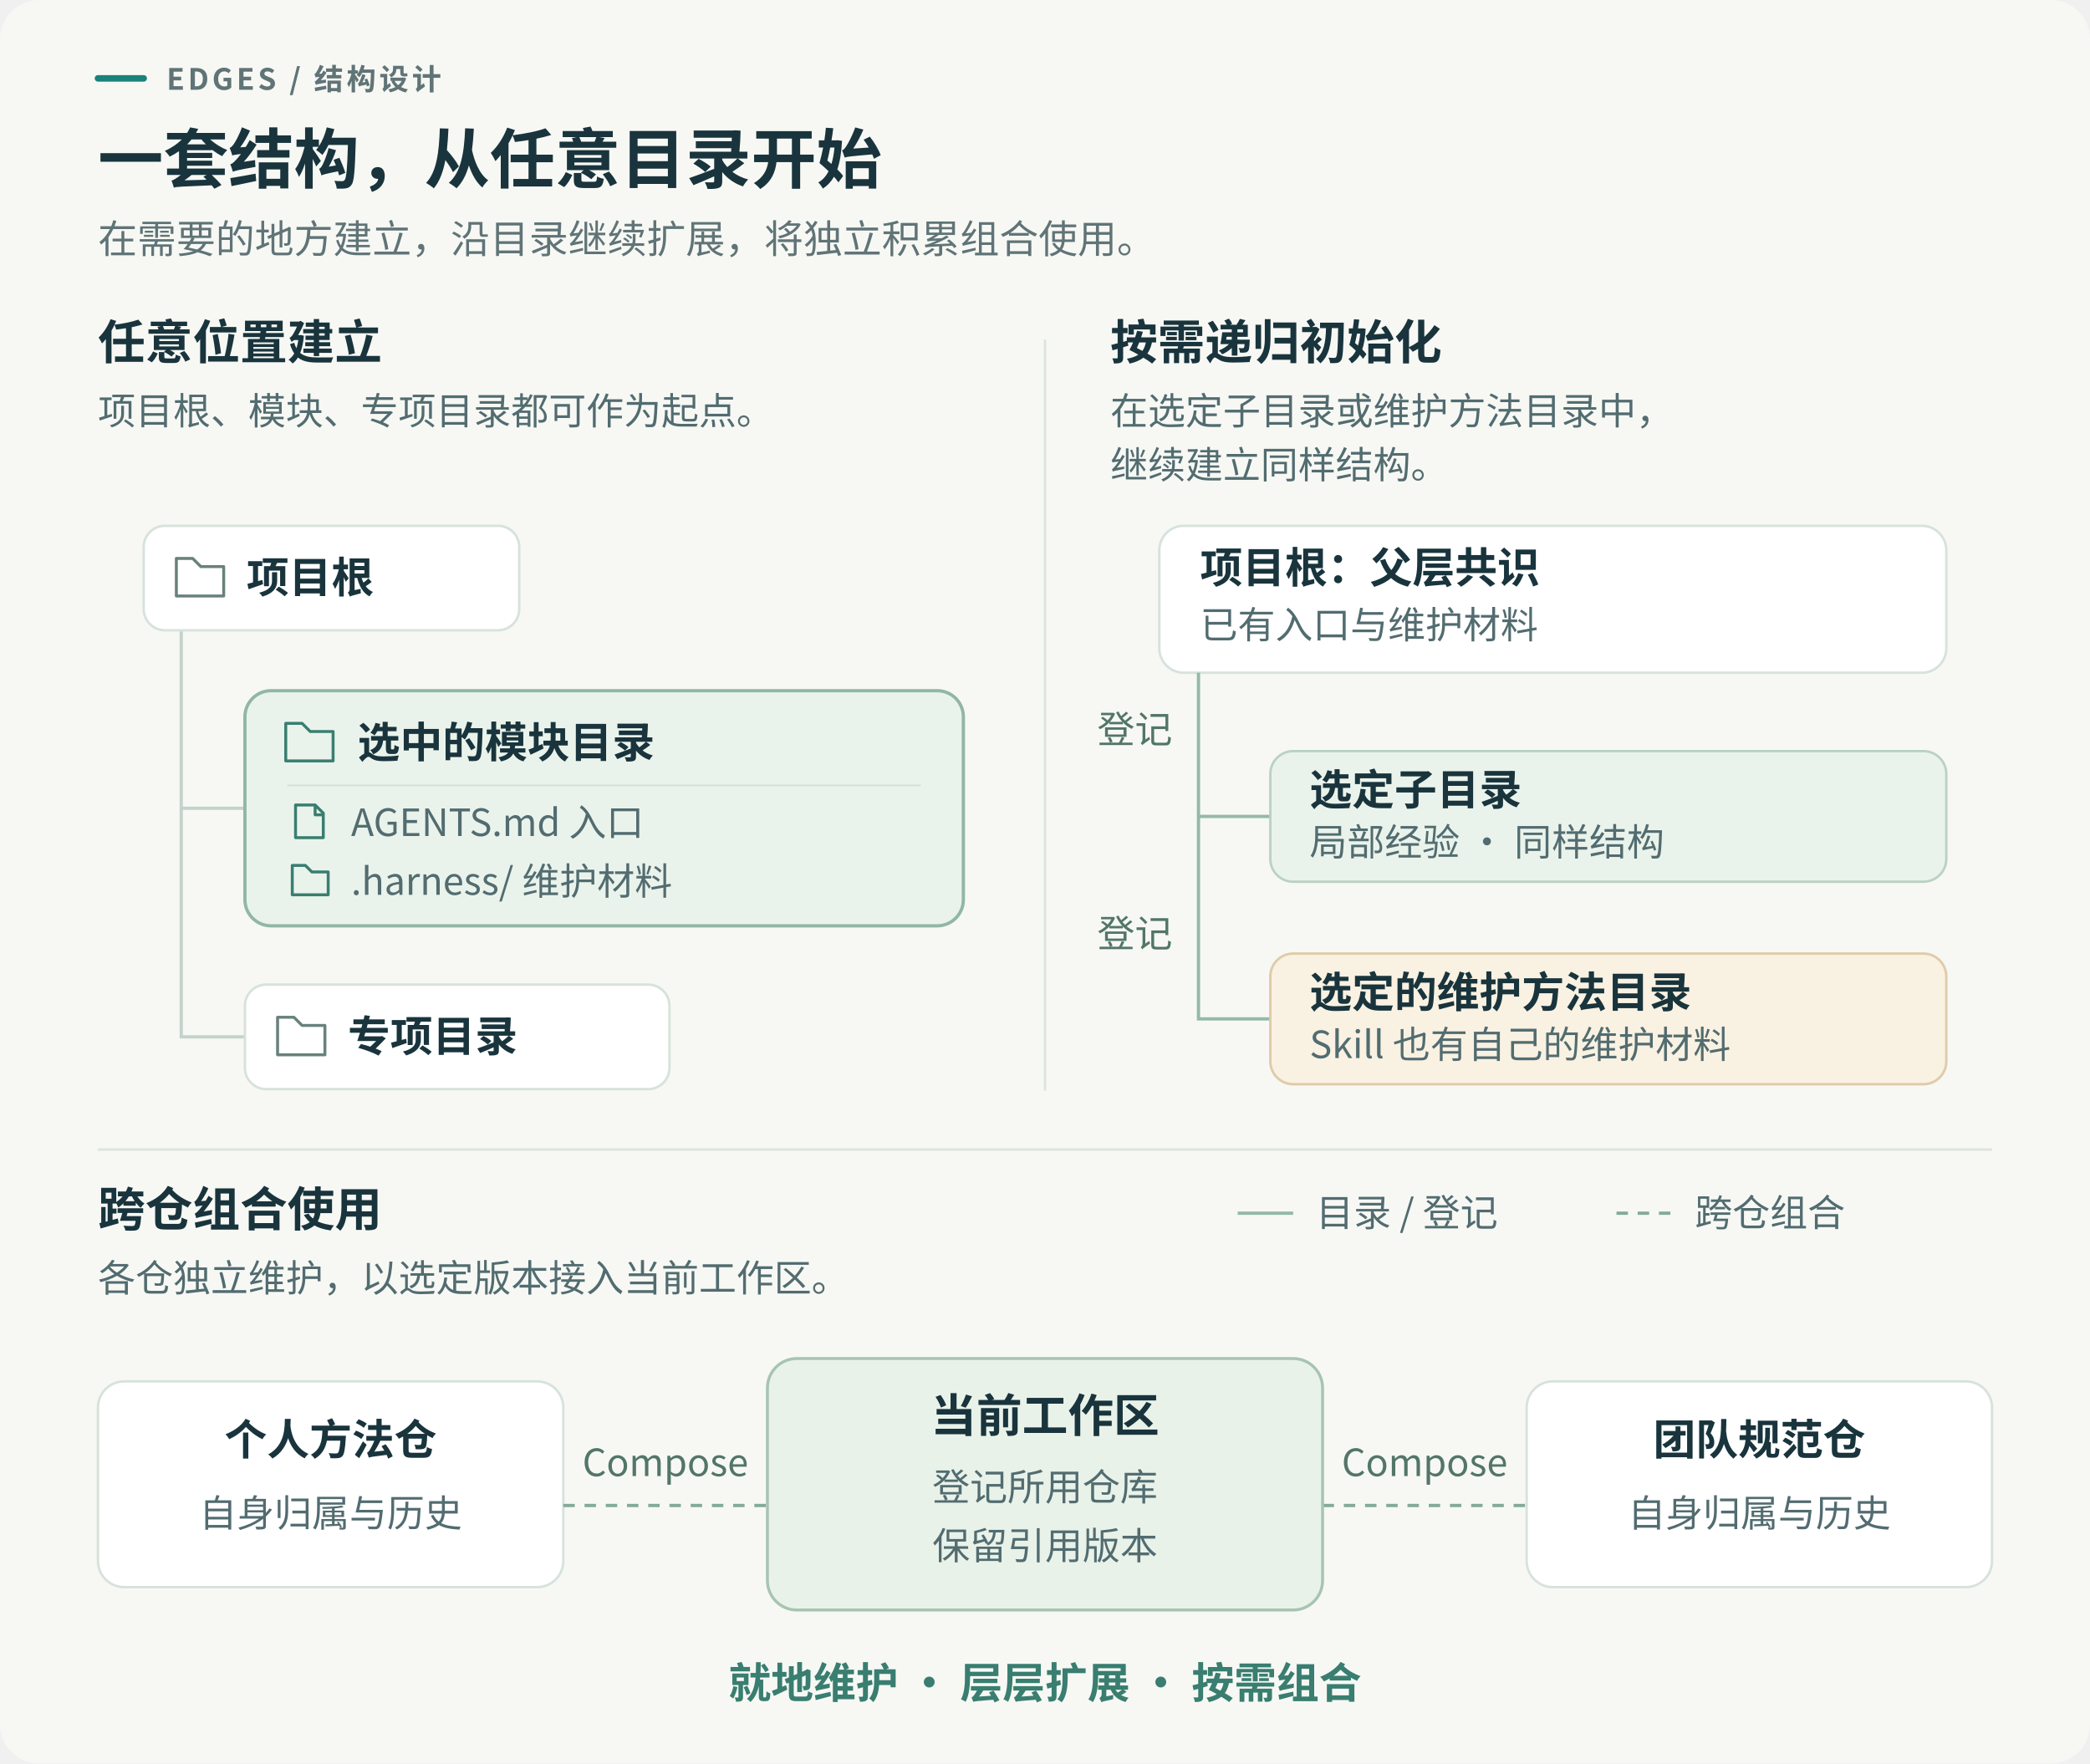
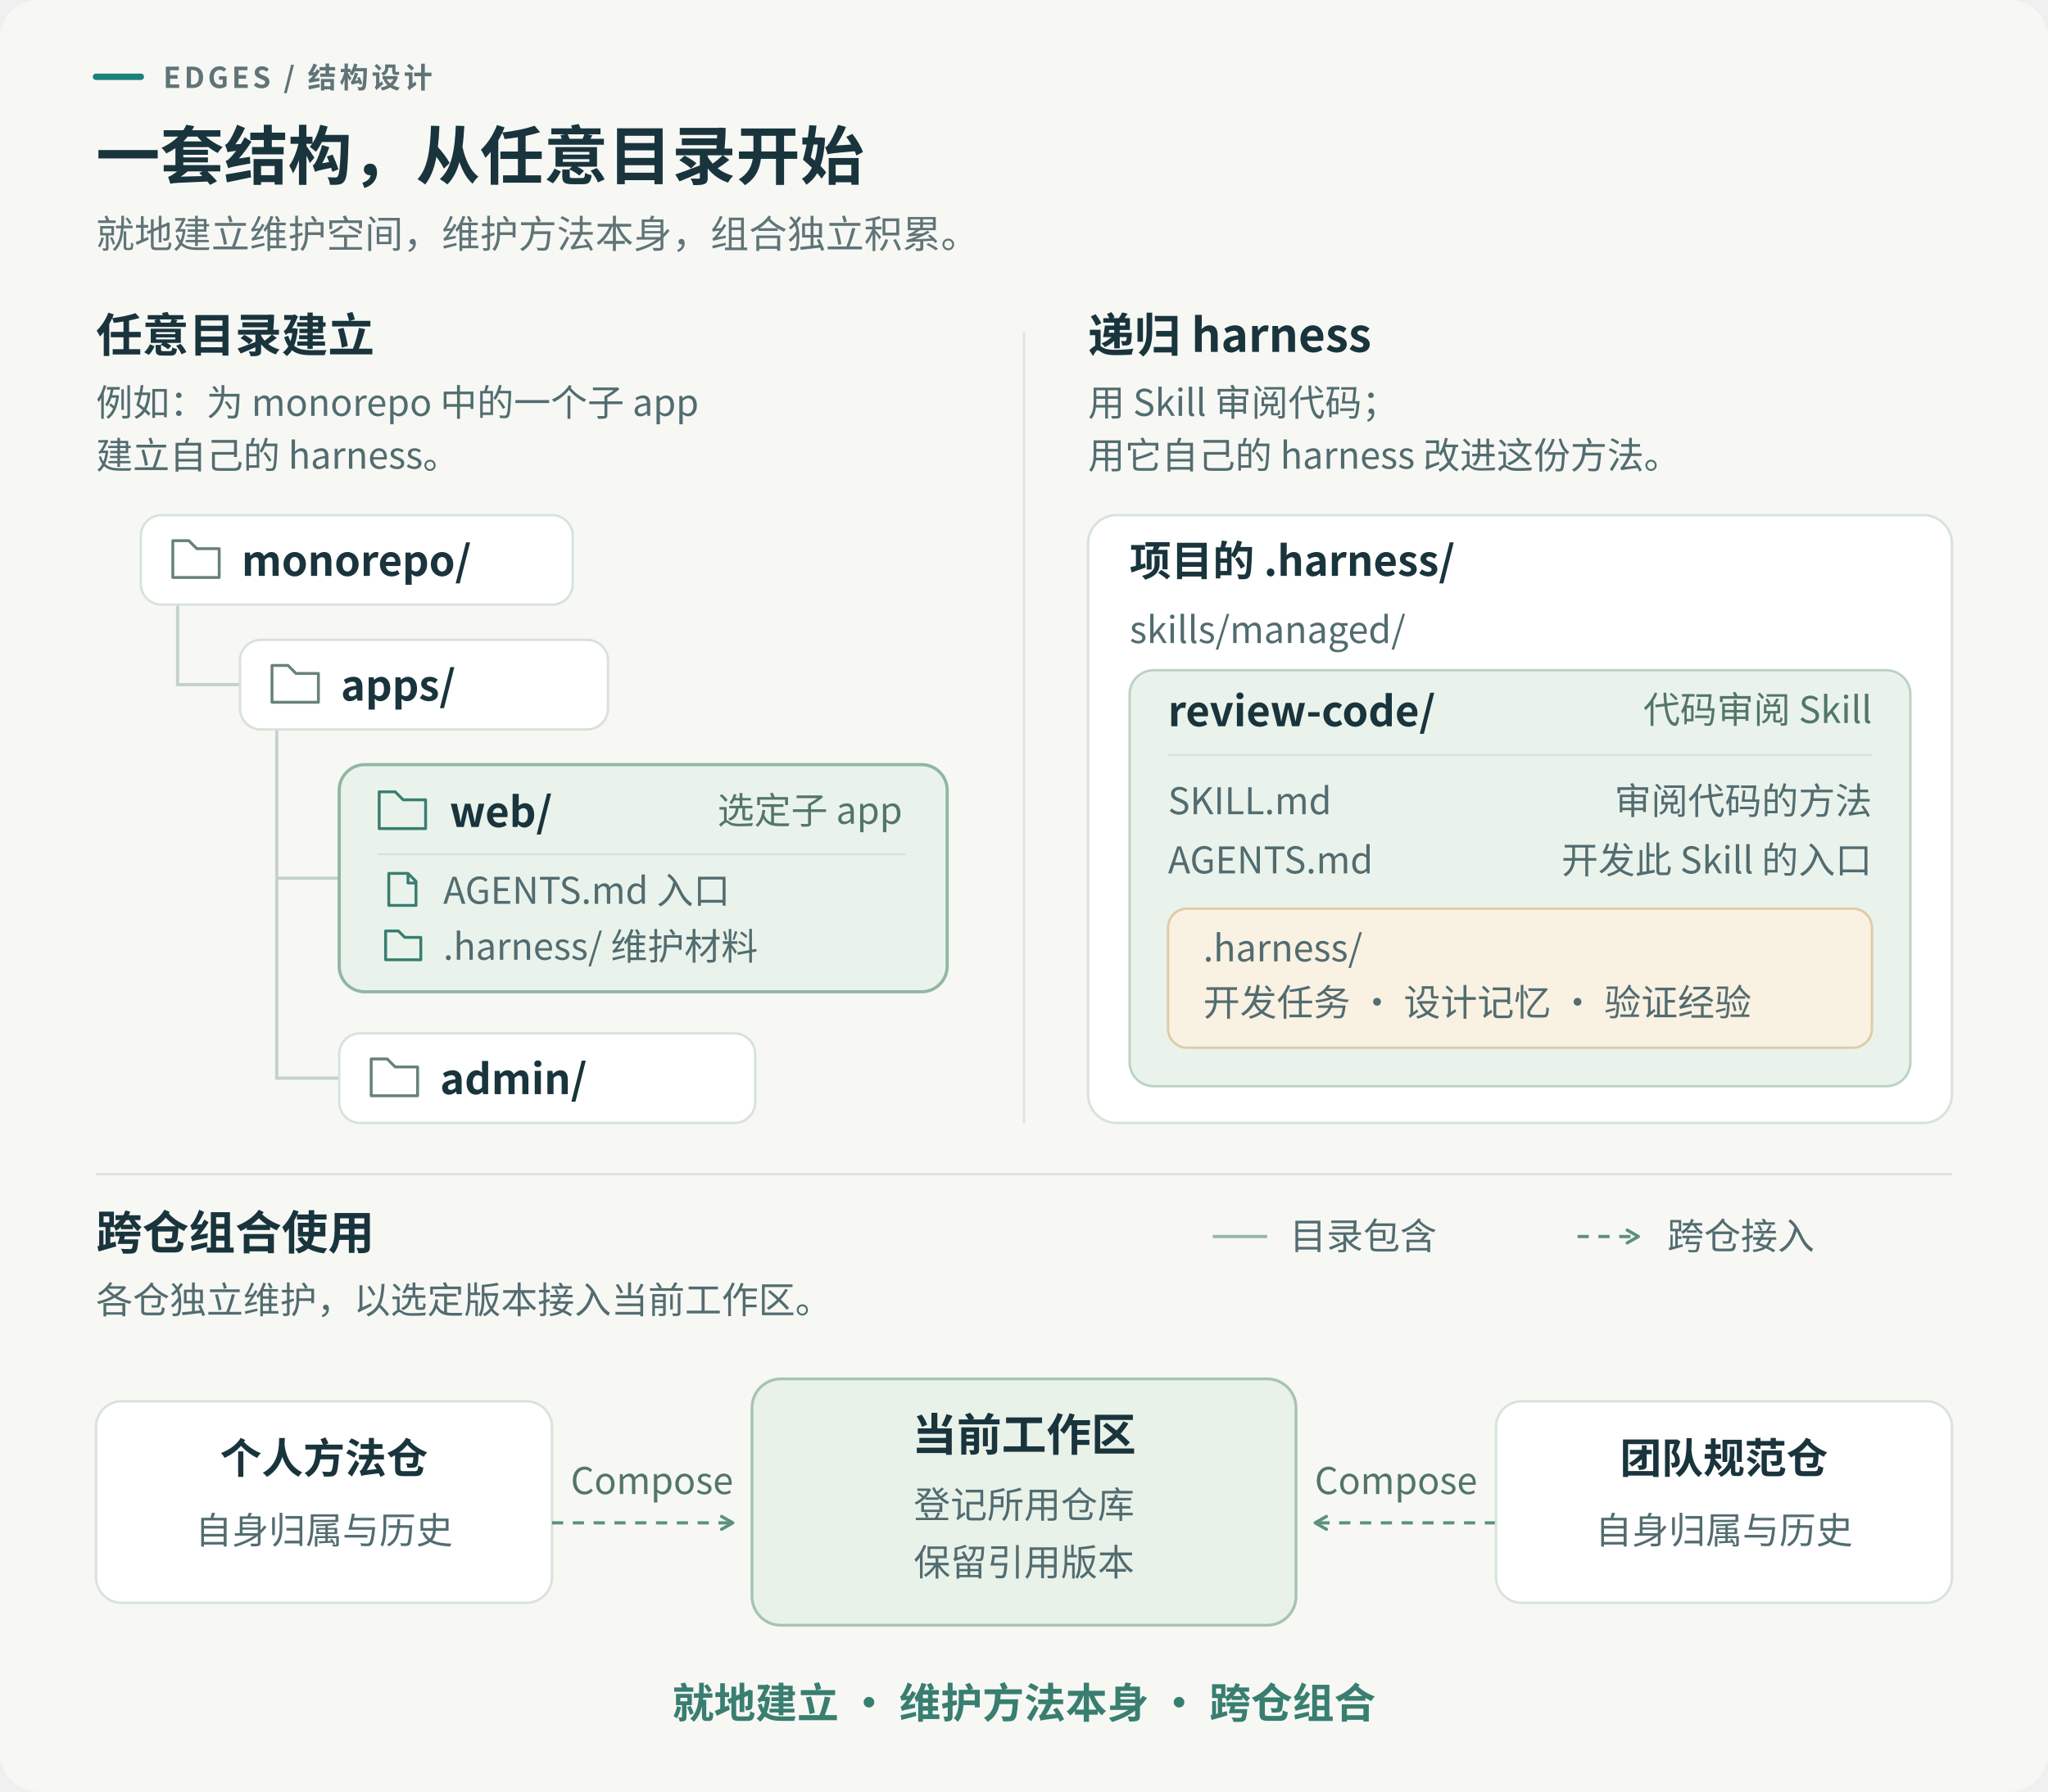
- <svg xmlns="http://www.w3.org/2000/svg" width="1280" height="1080" viewBox="0 0 1280 1080" role="img" aria-labelledby="title description">
+ <svg xmlns="http://www.w3.org/2000/svg" width="1280" height="1120" viewBox="0 0 1280 1120" role="img" aria-labelledby="title description">
  <defs>
    <style>
      text { font-family: -apple-system, BlinkMacSystemFont, "Segoe UI", "PingFang SC", "Microsoft YaHei", "Noto Sans CJK SC", sans-serif; }
      .ink { fill: #19343c; }
      .muted { fill: #607477; }
      .heading { font-size: 29px; font-weight: 650; fill: #19343c; }
      .node-title { font-size: 26px; font-weight: 600; fill: #19343c; }
      .body { font-size: 23px; fill: #526c70; }
      .plain-node { fill: #ffffff; stroke: #d7e2dc; stroke-width: 1.5; }
      .folder { fill: none; stroke: #68817c; stroke-width: 1.8; stroke-linecap: round; stroke-linejoin: round; }
      .selected-folder { fill: none; stroke: #397e70; stroke-width: 1.8; stroke-linecap: round; stroke-linejoin: round; }
    </style>
+     <marker id="compose-arrow" markerWidth="11" markerHeight="10" refX="8" refY="5" orient="auto" markerUnits="userSpaceOnUse">
+       <path d="m1 1 7 4-7 4" fill="none" stroke="#5a927c" stroke-width="2" stroke-linecap="round" stroke-linejoin="round" />
+     </marker>
  </defs>
-   <rect width="1280" height="1080" rx="24" fill="#f7f8f4" />
+   <rect width="1280" height="1120" rx="24" fill="#f7f8f4" />
  <path d="M60 48h28" stroke="#1b817b" stroke-width="4" stroke-linecap="round" />
  <text x="102" y="55" class="muted" font-size="18" font-weight="600" letter-spacing="2">EDGES / 结构设计</text>
  <text x="60" y="112" class="ink" font-size="40" font-weight="650">一套结构，从任意目录开始</text>
-   <text x="60" y="155" class="muted" font-size="24">在需要的地方建立，沿目录继续扩展，将独立积累组合使用。</text>
-   <text x="60" y="220" class="heading">任意位置建立</text>
-   <text x="60" y="260" class="body">项目根、模块、专项目录都可作为起点。</text>
-   <text x="680" y="220" class="heading">按需递归初始化</text>
-   <text x="680" y="260" class="body">在选定子目录或维护方法目录中，</text>
-   <text x="680" y="293" class="body">继续建立同样结构。</text>
-   <path d="M640 208v460" stroke="#dce5dd" stroke-width="1.5" />
-   <path d="M111 386v249h39M111 495h39" fill="none" stroke="#c4d2cb" stroke-width="2" />
-   <rect x="88" y="322" width="230" height="64" rx="13" class="plain-node" />
-   <path d="M108 342h10l5 5h14v18h-29z" class="folder" />
-   <text x="151" y="363" class="node-title">项目根</text>
-   <rect x="150" y="423" width="440" height="144" rx="16" fill="#eaf3eb" stroke="#91b7a4" stroke-width="2" />
-   <path d="M175 443h10l5 5h14v18h-29z" class="selected-folder" />
-   <text x="219" y="464" class="node-title">选中的模块目录</text>
-   <path d="M176 481h388" stroke="#d1e1d5" stroke-width="1" />
-   <path d="M181 493h12l5 5v15h-17zM193 493v6h5" class="selected-folder" />
-   <text x="215" y="512" class="body">AGENTS.md 入口</text>
-   <path d="M179 530h8l4 4h10v14h-22z" class="selected-folder" />
-   <text x="215" y="548" class="body">.harness/ 维护材料</text>
-   <rect x="150" y="603" width="260" height="64" rx="13" class="plain-node" />
-   <path d="M170 623h10l5 5h14v18h-29z" class="folder" />
-   <text x="213" y="644" class="node-title">专项目录</text>
-   <rect x="710" y="322" width="482" height="90" rx="15" class="plain-node" />
-   <text x="735" y="357" class="node-title">项目根：父层共识</text>
-   <text x="735" y="391" class="body">已有入口与维护材料</text>
-   <path d="M734 412v212h44M734 500h44" fill="none" stroke="#94b9a7" stroke-width="2" />
-   <text x="718" y="455" fill="#527668" font-size="23" text-anchor="end">登记</text>
-   <text x="718" y="580" fill="#527668" font-size="23" text-anchor="end">登记</text>
-   <rect x="778" y="460" width="414" height="80" rx="14" fill="#eaf3eb" stroke="#bad2c2" stroke-width="1.5" />
-   <text x="802" y="493" class="node-title">选定子目录</text>
-   <text x="802" y="524" class="body">局部经验 · 同样结构</text>
-   <rect x="778" y="584" width="414" height="80" rx="14" fill="#f9f1e2" stroke="#dfcba9" stroke-width="1.5" />
-   <text x="802" y="617" class="node-title">选定的维护方法目录</text>
-   <text x="802" y="648" class="body">Skill 也有自己的维护材料</text>
-   <path d="M60 704h1160" stroke="#dce5dd" stroke-width="1.5" />
-   <text x="60" y="751" class="heading">跨仓组合使用</text>
-   <path d="M758 743h34" stroke="#94b9a7" stroke-width="2" />
-   <text x="806" y="751" class="body">目录 / 登记</text>
-   <path d="M990 743h34" stroke="#83aa98" stroke-width="2" stroke-dasharray="7 6" />
-   <text x="1038" y="751" class="body">跨仓组合</text>
-   <text x="60" y="791" class="body">各仓独立维护，以选定版本接入当前工作区。</text>
-   <rect x="60" y="846" width="285" height="126" rx="16" class="plain-node" />
-   <text x="202.5" y="891" class="node-title" text-anchor="middle">个人方法仓</text>
-   <text x="202.5" y="935" class="body" text-anchor="middle">自身归属与历史</text>
-   <path d="M345 922h125M810 922h125" fill="none" stroke="#83aa98" stroke-width="2" stroke-dasharray="7 6" />
-   <text x="407.5" y="904" fill="#527668" font-size="23" text-anchor="middle">Compose</text>
-   <text x="872.5" y="904" fill="#527668" font-size="23" text-anchor="middle">Compose</text>
-   <rect x="470" y="832" width="340" height="154" rx="18" fill="#e9f2e9" stroke="#a7c4b1" stroke-width="1.8" />
-   <text x="640" y="877" class="ink" font-size="28" font-weight="650" text-anchor="middle">当前工作区</text>
-   <text x="640" y="919" class="body" text-anchor="middle">登记所用仓库</text>
-   <text x="640" y="955" class="body" text-anchor="middle">保留引用版本</text>
-   <rect x="935" y="846" width="285" height="126" rx="16" class="plain-node" />
-   <text x="1077.5" y="891" class="node-title" text-anchor="middle">团队规范仓</text>
-   <text x="1077.5" y="935" class="body" text-anchor="middle">自身归属与历史</text>
-   <text x="640" y="1040" fill="#397e70" font-size="26" font-weight="600" text-anchor="middle">就地维护 · 层层扩展 · 按需组合</text>
+   <text x="60" y="155" class="muted" font-size="24">就地建立维护空间，维护方法本身，组合独立积累。</text>
+   <text x="60" y="220" class="heading">任意目录建立</text>
+   <text x="60" y="260" class="body">例如：为 monorepo 中的一个子 app</text>
+   <text x="60" y="293" class="body">建立自己的 harness。</text>
+   <text x="680" y="220" class="heading">递归 harness</text>
+   <text x="680" y="260" class="body">用 Skill 审阅代码；</text>
+   <text x="680" y="293" class="body">用它自己的 harness 改进这份方法。</text>
+   <path d="M640 208v494" stroke="#dce5dd" stroke-width="1.5" />
+   <path d="M111 378v50h39M173 456v218h39M173 549h39" fill="none" stroke="#c4d2cb" stroke-width="2" />
+   <rect x="88" y="322" width="270" height="56" rx="13" class="plain-node" />
+   <path d="M108 338h10l5 5h14v18h-29z" class="folder" />
+   <text x="151" y="360" class="node-title">monorepo/</text>
+   <rect x="150" y="400" width="230" height="56" rx="13" class="plain-node" />
+   <path d="M170 416h10l5 5h14v18h-29z" class="folder" />
+   <text x="213" y="438" class="node-title">apps/</text>
+   <rect x="212" y="478" width="380" height="142" rx="16" fill="#eaf3eb" stroke="#91b7a4" stroke-width="2" />
+   <path d="M237 495h10l5 5h14v18h-29z" class="selected-folder" />
+   <text x="281" y="517" class="node-title">web/</text>
+   <text x="564" y="515" fill="#527668" font-size="23" text-anchor="end">选定子 app</text>
+   <path d="M236 534h330" stroke="#d1e1d5" stroke-width="1" />
+   <path d="M243 546h12l5 5v15h-17zM255 546v6h5" class="selected-folder" />
+   <text x="277" y="565" class="body">AGENTS.md 入口</text>
+   <path d="M241 582h8l4 4h10v14h-22z" class="selected-folder" />
+   <text x="277" y="600" class="body">.harness/ 维护材料</text>
+   <rect x="212" y="646" width="260" height="56" rx="13" class="plain-node" />
+   <path d="M232 662h10l5 5h14v18h-29z" class="folder" />
+   <text x="275" y="684" class="node-title">admin/</text>
+   <rect x="680" y="322" width="540" height="380" rx="18" class="plain-node" />
+   <text x="706" y="360" class="node-title">项目的 .harness/</text>
+   <text x="706" y="402" class="body">skills/managed/</text>
+   <rect x="706" y="419" width="488" height="260" rx="15" fill="#eaf3eb" stroke="#bad2c2" stroke-width="1.5" />
+   <text x="730" y="454" class="node-title">review-code/</text>
+   <text x="1170" y="452" fill="#527668" font-size="23" text-anchor="end">代码审阅 Skill</text>
+   <path d="M730 472h440" stroke="#d1e1d5" stroke-width="1" />
+   <text x="730" y="509" class="body">SKILL.md</text>
+   <text x="1170" y="509" class="body" text-anchor="end">审阅代码的方法</text>
+   <text x="730" y="546" class="body">AGENTS.md</text>
+   <text x="1170" y="546" class="body" text-anchor="end">开发此 Skill 的入口</text>
+   <rect x="730" y="568" width="440" height="87" rx="12" fill="#f9f1e2" stroke="#dfcba9" stroke-width="1.5" />
+   <text x="752" y="601" class="body">.harness/</text>
+   <text x="752" y="635" class="body">开发任务 · 设计记忆 · 验证经验</text>
+   <path d="M60 734h1160" stroke="#dce5dd" stroke-width="1.5" />
+   <text x="60" y="781" class="heading">跨仓组合使用</text>
+   <path d="M758 773h34" stroke="#94b9a7" stroke-width="2" />
+   <text x="806" y="781" class="body">目录包含</text>
+   <path d="M986 773h38" stroke="#5a927c" stroke-width="2" stroke-dasharray="7 6" marker-end="url(#compose-arrow)" />
+   <text x="1042" y="781" class="body">跨仓接入</text>
+   <text x="60" y="821" class="body">各仓独立维护，以选定版本接入当前工作区。</text>
+   <rect x="60" y="876" width="285" height="126" rx="16" class="plain-node" />
+   <text x="202.5" y="921" class="node-title" text-anchor="middle">个人方法仓</text>
+   <text x="202.5" y="965" class="body" text-anchor="middle">自身归属与历史</text>
+   <path d="M345 952h113" fill="none" stroke="#5a927c" stroke-width="2" stroke-dasharray="7 6" marker-end="url(#compose-arrow)" />
+   <path d="M935 952H822" fill="none" stroke="#5a927c" stroke-width="2" stroke-dasharray="7 6" marker-end="url(#compose-arrow)" />
+   <text x="407.5" y="934" fill="#527668" font-size="23" text-anchor="middle">Compose</text>
+   <text x="872.5" y="934" fill="#527668" font-size="23" text-anchor="middle">Compose</text>
+   <rect x="470" y="862" width="340" height="154" rx="18" fill="#e9f2e9" stroke="#a7c4b1" stroke-width="1.8" />
+   <text x="640" y="907" class="ink" font-size="28" font-weight="650" text-anchor="middle">当前工作区</text>
+   <text x="640" y="949" class="body" text-anchor="middle">登记所用仓库</text>
+   <text x="640" y="985" class="body" text-anchor="middle">保留引用版本</text>
+   <rect x="935" y="876" width="285" height="126" rx="16" class="plain-node" />
+   <text x="1077.5" y="921" class="node-title" text-anchor="middle">团队规范仓</text>
+   <text x="1077.5" y="965" class="body" text-anchor="middle">自身归属与历史</text>
+   <text x="640" y="1074" fill="#397e70" font-size="26" font-weight="600" text-anchor="middle">就地建立 · 维护方法本身 · 跨仓组合</text>
</svg>
